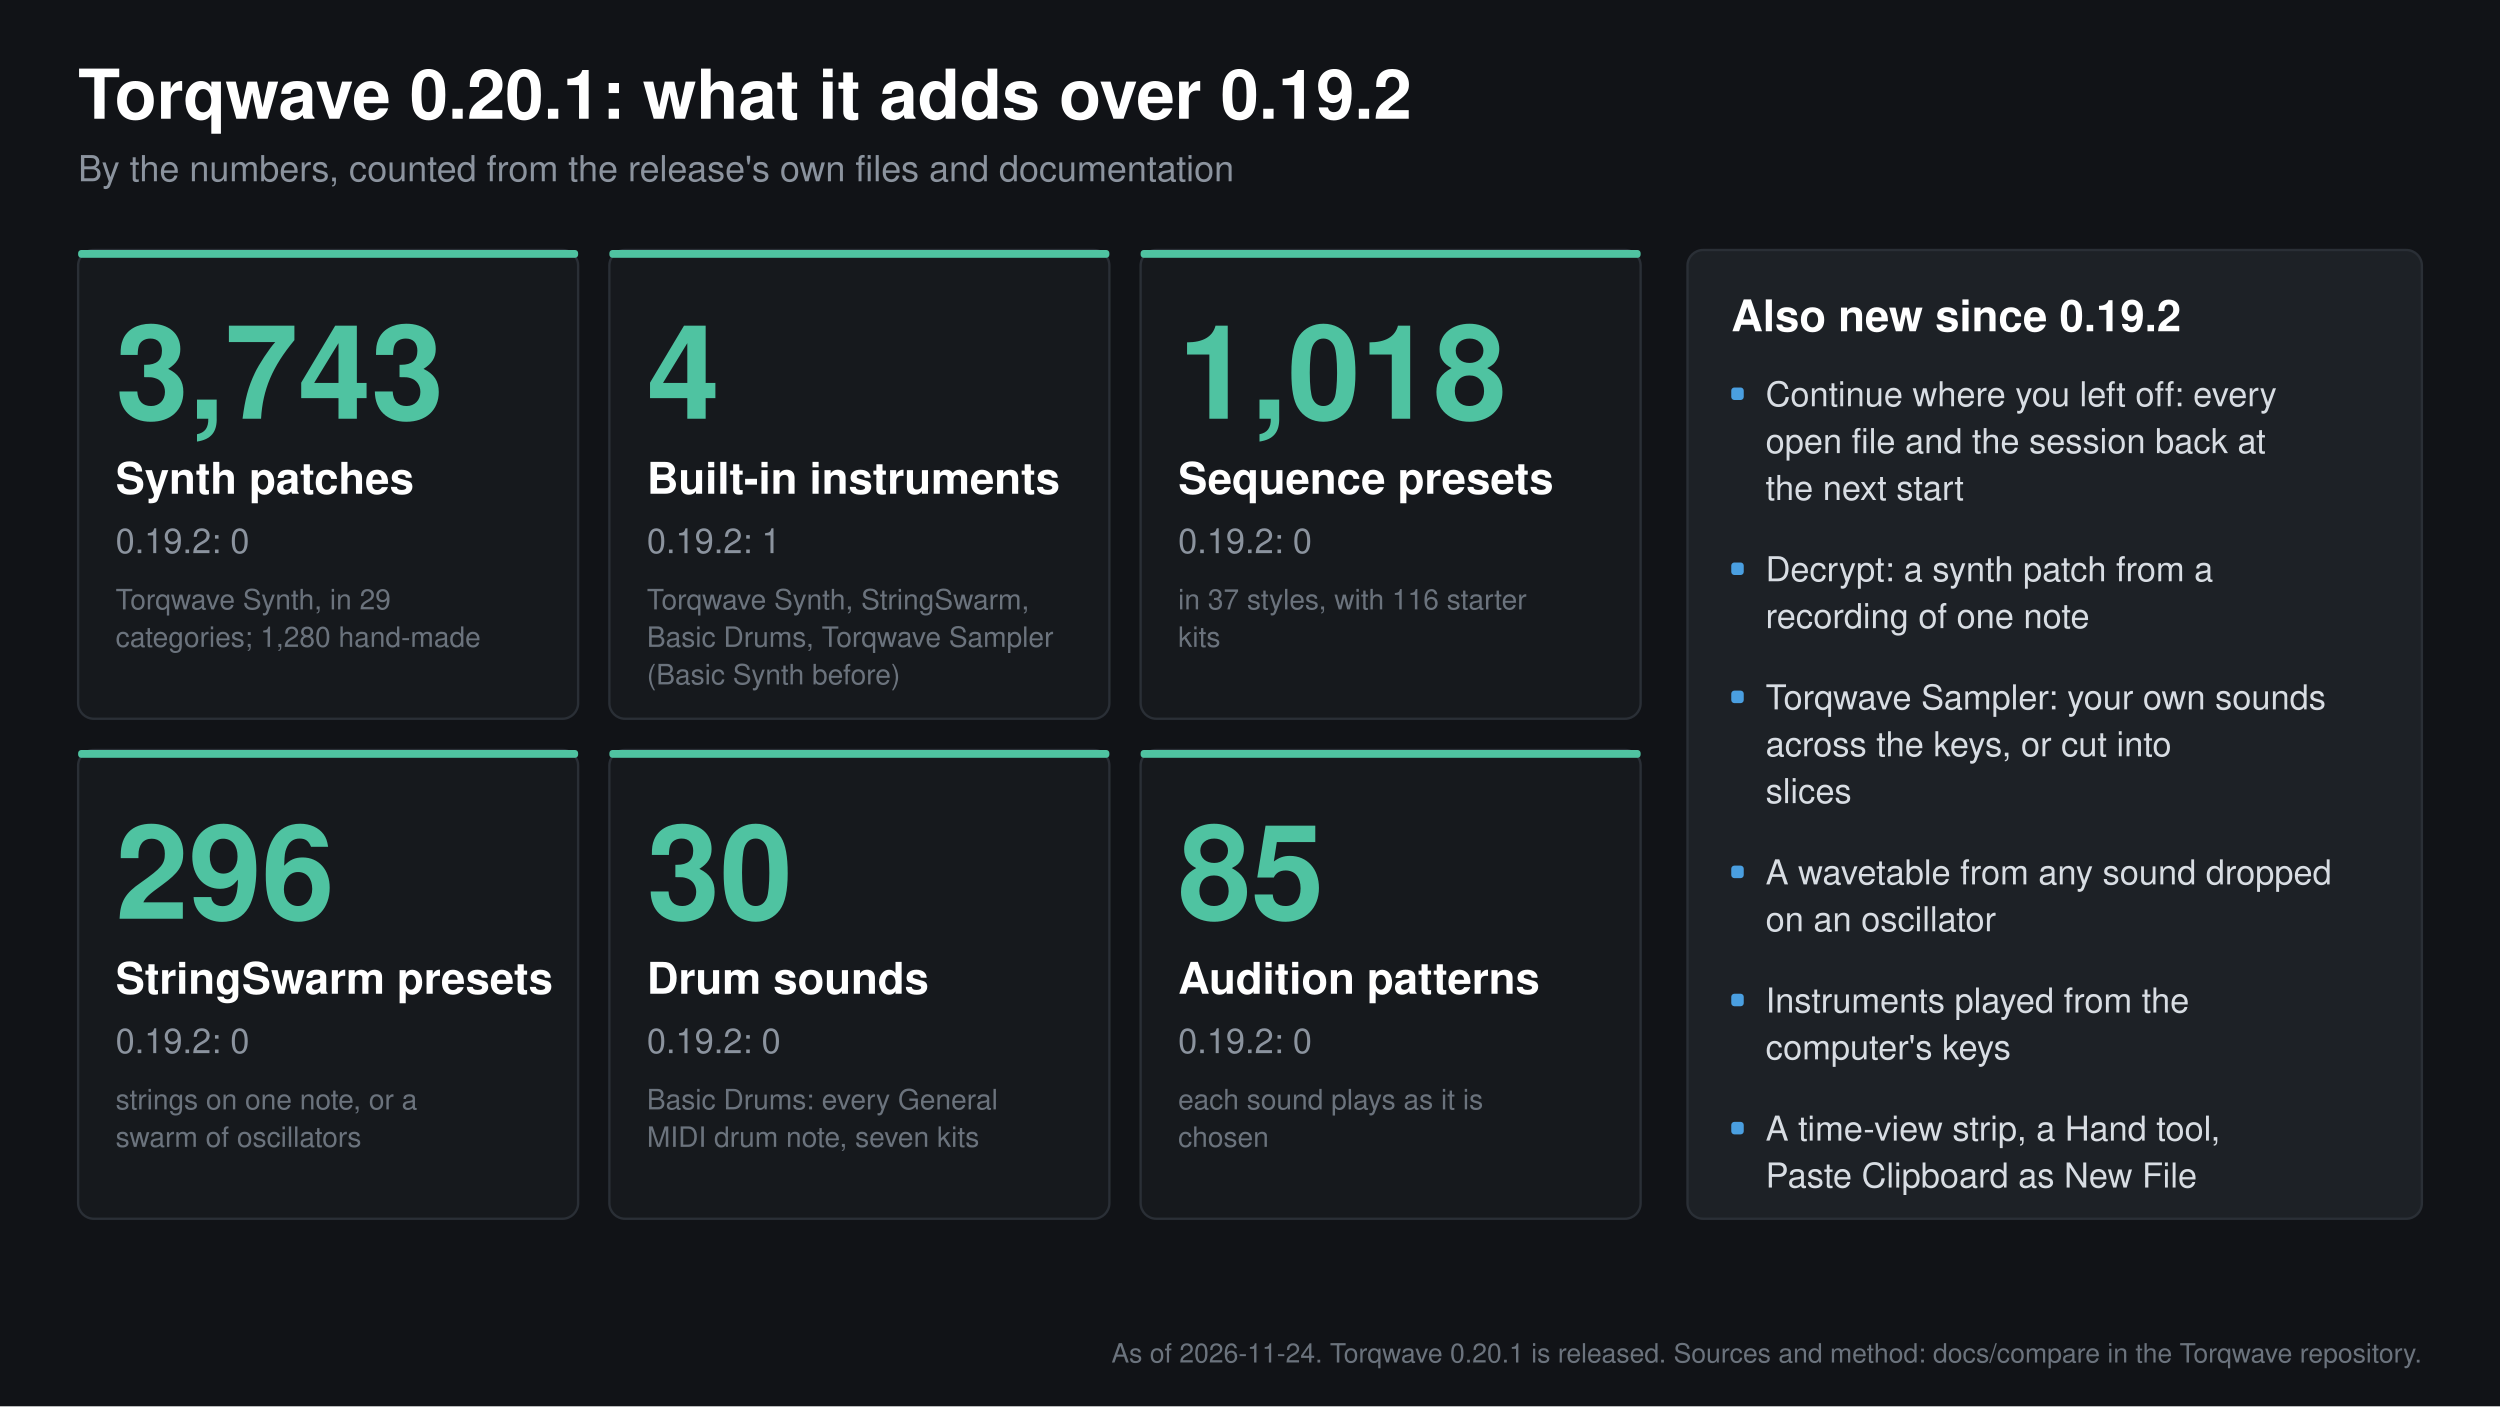
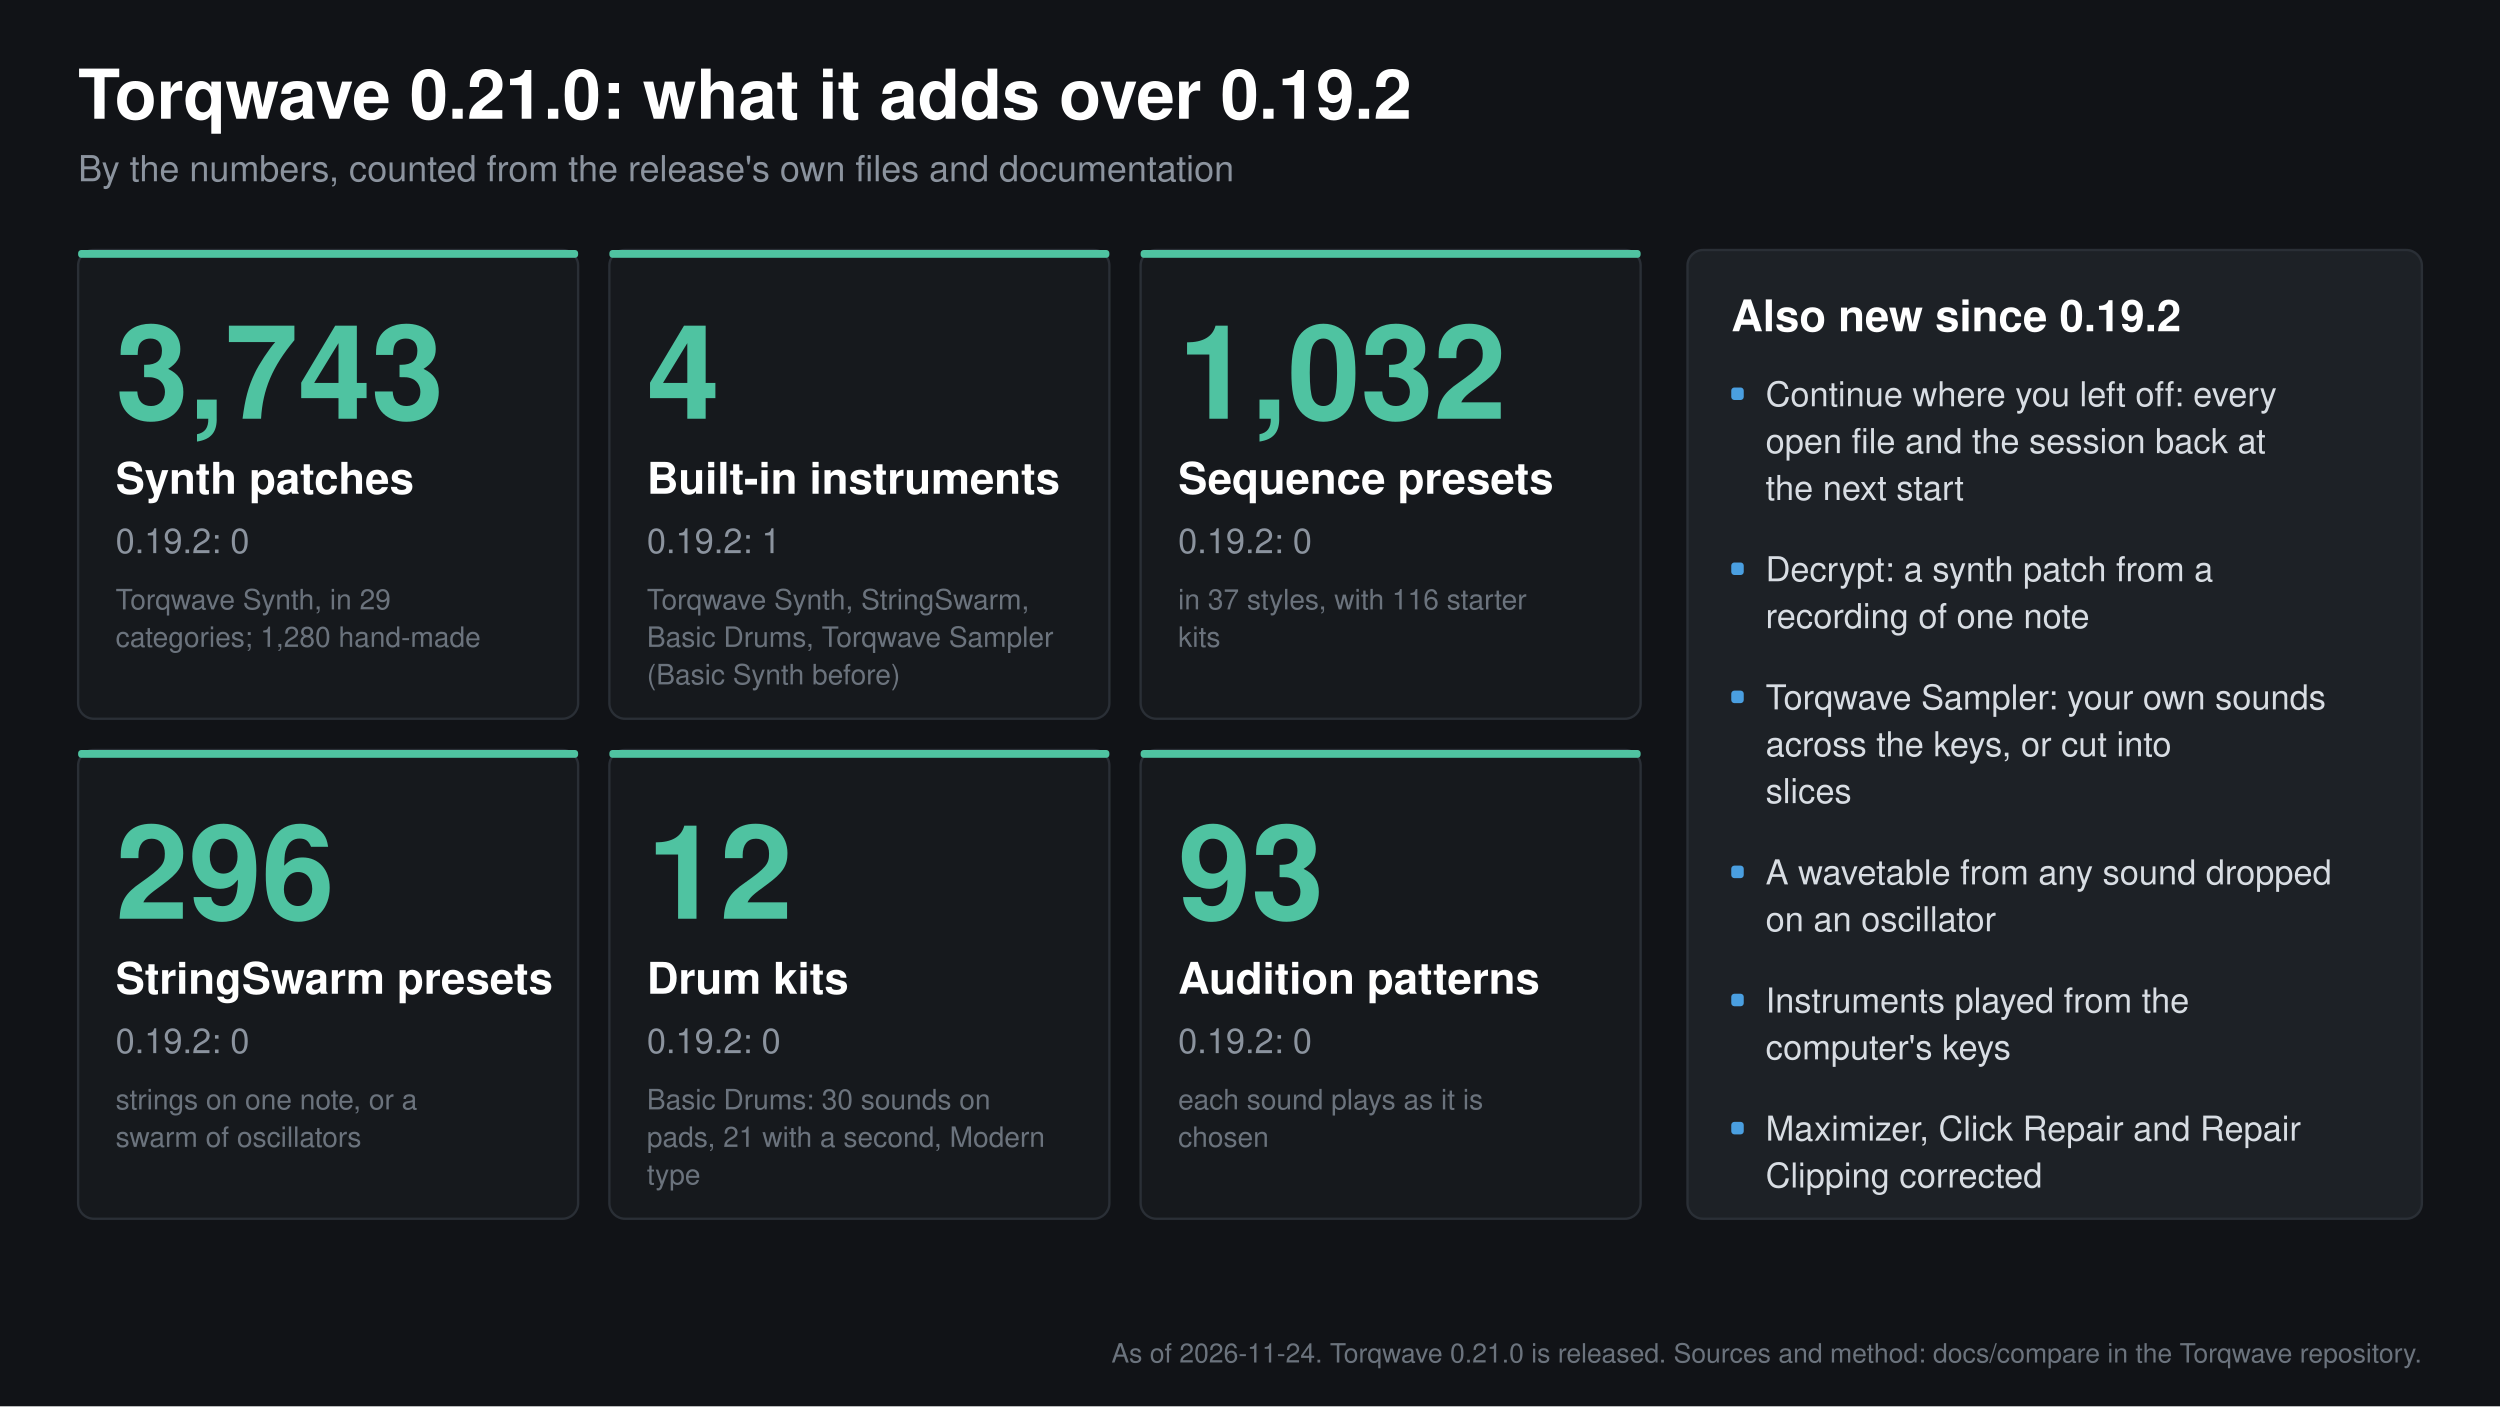
<svg xmlns="http://www.w3.org/2000/svg" width="1600" height="900" viewBox="0 0 1600 900" font-family="Helvetica Neue, Helvetica, Arial, sans-serif">
  <rect width="1600" height="900" fill="#111317" />
-   <text x="50.0" y="76.0" font-size="44" fill="#ffffff" text-anchor="start" font-weight="bold">Torqwave 0.20.1: what it adds over 0.19.2</text>
+   <text x="50.0" y="76.0" font-size="44" fill="#ffffff" text-anchor="start" font-weight="bold">Torqwave 0.21.0: what it adds over 0.19.2</text>
  <text x="50.0" y="116.0" font-size="23" fill="#8b939e" text-anchor="start" font-weight="normal">By the numbers, counted from the release's own files and documentation</text>
-   <text x="1550.0" y="872.0" font-size="17" fill="#6b737d" text-anchor="end" font-weight="normal">As of 2026-11-24. Torqwave 0.20.1 is released. Sources and method: docs/compare in the Torqwave repository.</text>
+   <text x="1550.0" y="872.0" font-size="17" fill="#6b737d" text-anchor="end" font-weight="normal">As of 2026-11-24. Torqwave 0.21.0 is released. Sources and method: docs/compare in the Torqwave repository.</text>
  <rect x="50.0" y="160.0" width="320.0" height="300.0" rx="10" fill="#16191d" stroke="#2a2f36" stroke-width="1.5" />
  <rect x="50.0" y="160.0" width="320.0" height="5.0" rx="2" fill="#4fc3a1" />
  <text x="74.0" y="268.0" font-size="84" fill="#4fc3a1" text-anchor="start" font-weight="bold">3,743</text>
  <text x="74.0" y="316.0" font-size="28" fill="#ffffff" text-anchor="start" font-weight="bold">Synth patches</text>
  <text x="74.0" y="354.0" font-size="22" fill="#8b939e" text-anchor="start" font-weight="normal">0.19.2: 0</text>
  <text x="74.0" y="390.0" font-size="18" fill="#6b737d" text-anchor="start" font-weight="normal">Torqwave Synth, in 29</text>
  <text x="74.0" y="414.0" font-size="18" fill="#6b737d" text-anchor="start" font-weight="normal">categories; 1,280 hand-made</text>
  <rect x="390.0" y="160.0" width="320.0" height="300.0" rx="10" fill="#16191d" stroke="#2a2f36" stroke-width="1.5" />
  <rect x="390.0" y="160.0" width="320.0" height="5.0" rx="2" fill="#4fc3a1" />
  <text x="414.0" y="268.0" font-size="84" fill="#4fc3a1" text-anchor="start" font-weight="bold">4</text>
  <text x="414.0" y="316.0" font-size="28" fill="#ffffff" text-anchor="start" font-weight="bold">Built-in instruments</text>
  <text x="414.0" y="354.0" font-size="22" fill="#8b939e" text-anchor="start" font-weight="normal">0.19.2: 1</text>
  <text x="414.0" y="390.0" font-size="18" fill="#6b737d" text-anchor="start" font-weight="normal">Torqwave Synth, StringSwarm,</text>
  <text x="414.0" y="414.0" font-size="18" fill="#6b737d" text-anchor="start" font-weight="normal">Basic Drums, Torqwave Sampler</text>
  <text x="414.0" y="438.0" font-size="18" fill="#6b737d" text-anchor="start" font-weight="normal">(Basic Synth before)</text>
  <rect x="730.0" y="160.0" width="320.0" height="300.0" rx="10" fill="#16191d" stroke="#2a2f36" stroke-width="1.5" />
  <rect x="730.0" y="160.0" width="320.0" height="5.0" rx="2" fill="#4fc3a1" />
-   <text x="754.0" y="268.0" font-size="84" fill="#4fc3a1" text-anchor="start" font-weight="bold">1,018</text>
+   <text x="754.0" y="268.0" font-size="84" fill="#4fc3a1" text-anchor="start" font-weight="bold">1,032</text>
  <text x="754.0" y="316.0" font-size="28" fill="#ffffff" text-anchor="start" font-weight="bold">Sequence presets</text>
  <text x="754.0" y="354.0" font-size="22" fill="#8b939e" text-anchor="start" font-weight="normal">0.19.2: 0</text>
  <text x="754.0" y="390.0" font-size="18" fill="#6b737d" text-anchor="start" font-weight="normal">in 37 styles, with 116 starter</text>
  <text x="754.0" y="414.0" font-size="18" fill="#6b737d" text-anchor="start" font-weight="normal">kits</text>
  <rect x="50.0" y="480.0" width="320.0" height="300.0" rx="10" fill="#16191d" stroke="#2a2f36" stroke-width="1.5" />
  <rect x="50.0" y="480.0" width="320.0" height="5.0" rx="2" fill="#4fc3a1" />
  <text x="74.0" y="588.0" font-size="84" fill="#4fc3a1" text-anchor="start" font-weight="bold">296</text>
  <text x="74.0" y="636.0" font-size="28" fill="#ffffff" text-anchor="start" font-weight="bold">StringSwarm presets</text>
  <text x="74.0" y="674.0" font-size="22" fill="#8b939e" text-anchor="start" font-weight="normal">0.19.2: 0</text>
  <text x="74.0" y="710.0" font-size="18" fill="#6b737d" text-anchor="start" font-weight="normal">strings on one note, or a</text>
  <text x="74.0" y="734.0" font-size="18" fill="#6b737d" text-anchor="start" font-weight="normal">swarm of oscillators</text>
  <rect x="390.0" y="480.0" width="320.0" height="300.0" rx="10" fill="#16191d" stroke="#2a2f36" stroke-width="1.5" />
  <rect x="390.0" y="480.0" width="320.0" height="5.0" rx="2" fill="#4fc3a1" />
-   <text x="414.0" y="588.0" font-size="84" fill="#4fc3a1" text-anchor="start" font-weight="bold">30</text>
-   <text x="414.0" y="636.0" font-size="28" fill="#ffffff" text-anchor="start" font-weight="bold">Drum sounds</text>
+   <text x="414.0" y="588.0" font-size="84" fill="#4fc3a1" text-anchor="start" font-weight="bold">12</text>
+   <text x="414.0" y="636.0" font-size="28" fill="#ffffff" text-anchor="start" font-weight="bold">Drum kits</text>
  <text x="414.0" y="674.0" font-size="22" fill="#8b939e" text-anchor="start" font-weight="normal">0.19.2: 0</text>
-   <text x="414.0" y="710.0" font-size="18" fill="#6b737d" text-anchor="start" font-weight="normal">Basic Drums: every General</text>
-   <text x="414.0" y="734.0" font-size="18" fill="#6b737d" text-anchor="start" font-weight="normal">MIDI drum note, seven kits</text>
+   <text x="414.0" y="710.0" font-size="18" fill="#6b737d" text-anchor="start" font-weight="normal">Basic Drums: 30 sounds on</text>
+   <text x="414.0" y="734.0" font-size="18" fill="#6b737d" text-anchor="start" font-weight="normal">pads, 21 with a second, Modern</text>
+   <text x="414.0" y="758.0" font-size="18" fill="#6b737d" text-anchor="start" font-weight="normal">type</text>
  <rect x="730.0" y="480.0" width="320.0" height="300.0" rx="10" fill="#16191d" stroke="#2a2f36" stroke-width="1.5" />
  <rect x="730.0" y="480.0" width="320.0" height="5.0" rx="2" fill="#4fc3a1" />
-   <text x="754.0" y="588.0" font-size="84" fill="#4fc3a1" text-anchor="start" font-weight="bold">85</text>
+   <text x="754.0" y="588.0" font-size="84" fill="#4fc3a1" text-anchor="start" font-weight="bold">93</text>
  <text x="754.0" y="636.0" font-size="28" fill="#ffffff" text-anchor="start" font-weight="bold">Audition patterns</text>
  <text x="754.0" y="674.0" font-size="22" fill="#8b939e" text-anchor="start" font-weight="normal">0.19.2: 0</text>
  <text x="754.0" y="710.0" font-size="18" fill="#6b737d" text-anchor="start" font-weight="normal">each sound plays as it is</text>
  <text x="754.0" y="734.0" font-size="18" fill="#6b737d" text-anchor="start" font-weight="normal">chosen</text>
  <rect x="1080.0" y="160.0" width="470.0" height="620.0" rx="10" fill="#1d2126" stroke="#2a2f36" stroke-width="1.5" />
  <text x="1108.0" y="212.0" font-size="28" fill="#ffffff" text-anchor="start" font-weight="bold">Also new since 0.19.2</text>
  <rect x="1108.0" y="248.0" width="8.0" height="8.0" rx="2" fill="#4a9fe0" />
  <text x="1130.0" y="260.0" font-size="22" fill="#d8dde3" text-anchor="start" font-weight="normal">Continue where you left off: every</text>
  <text x="1130.0" y="290.0" font-size="22" fill="#d8dde3" text-anchor="start" font-weight="normal">open file and the session back at</text>
  <text x="1130.0" y="320.0" font-size="22" fill="#d8dde3" text-anchor="start" font-weight="normal">the next start</text>
  <rect x="1108.0" y="360.0" width="8.0" height="8.0" rx="2" fill="#4a9fe0" />
  <text x="1130.0" y="372.0" font-size="22" fill="#d8dde3" text-anchor="start" font-weight="normal">Decrypt: a synth patch from a</text>
  <text x="1130.0" y="402.0" font-size="22" fill="#d8dde3" text-anchor="start" font-weight="normal">recording of one note</text>
  <rect x="1108.0" y="442.0" width="8.0" height="8.0" rx="2" fill="#4a9fe0" />
  <text x="1130.0" y="454.0" font-size="22" fill="#d8dde3" text-anchor="start" font-weight="normal">Torqwave Sampler: your own sounds</text>
  <text x="1130.0" y="484.0" font-size="22" fill="#d8dde3" text-anchor="start" font-weight="normal">across the keys, or cut into</text>
  <text x="1130.0" y="514.0" font-size="22" fill="#d8dde3" text-anchor="start" font-weight="normal">slices</text>
  <rect x="1108.0" y="554.0" width="8.0" height="8.0" rx="2" fill="#4a9fe0" />
  <text x="1130.0" y="566.0" font-size="22" fill="#d8dde3" text-anchor="start" font-weight="normal">A wavetable from any sound dropped</text>
  <text x="1130.0" y="596.0" font-size="22" fill="#d8dde3" text-anchor="start" font-weight="normal">on an oscillator</text>
  <rect x="1108.0" y="636.0" width="8.0" height="8.0" rx="2" fill="#4a9fe0" />
  <text x="1130.0" y="648.0" font-size="22" fill="#d8dde3" text-anchor="start" font-weight="normal">Instruments played from the</text>
  <text x="1130.0" y="678.0" font-size="22" fill="#d8dde3" text-anchor="start" font-weight="normal">computer's keys</text>
  <rect x="1108.0" y="718.0" width="8.0" height="8.0" rx="2" fill="#4a9fe0" />
-   <text x="1130.0" y="730.0" font-size="22" fill="#d8dde3" text-anchor="start" font-weight="normal">A time-view strip, a Hand tool,</text>
-   <text x="1130.0" y="760.0" font-size="22" fill="#d8dde3" text-anchor="start" font-weight="normal">Paste Clipboard as New File</text>
+   <text x="1130.0" y="730.0" font-size="22" fill="#d8dde3" text-anchor="start" font-weight="normal">Maximizer, Click Repair and Repair</text>
+   <text x="1130.0" y="760.0" font-size="22" fill="#d8dde3" text-anchor="start" font-weight="normal">Clipping corrected</text>
</svg>
